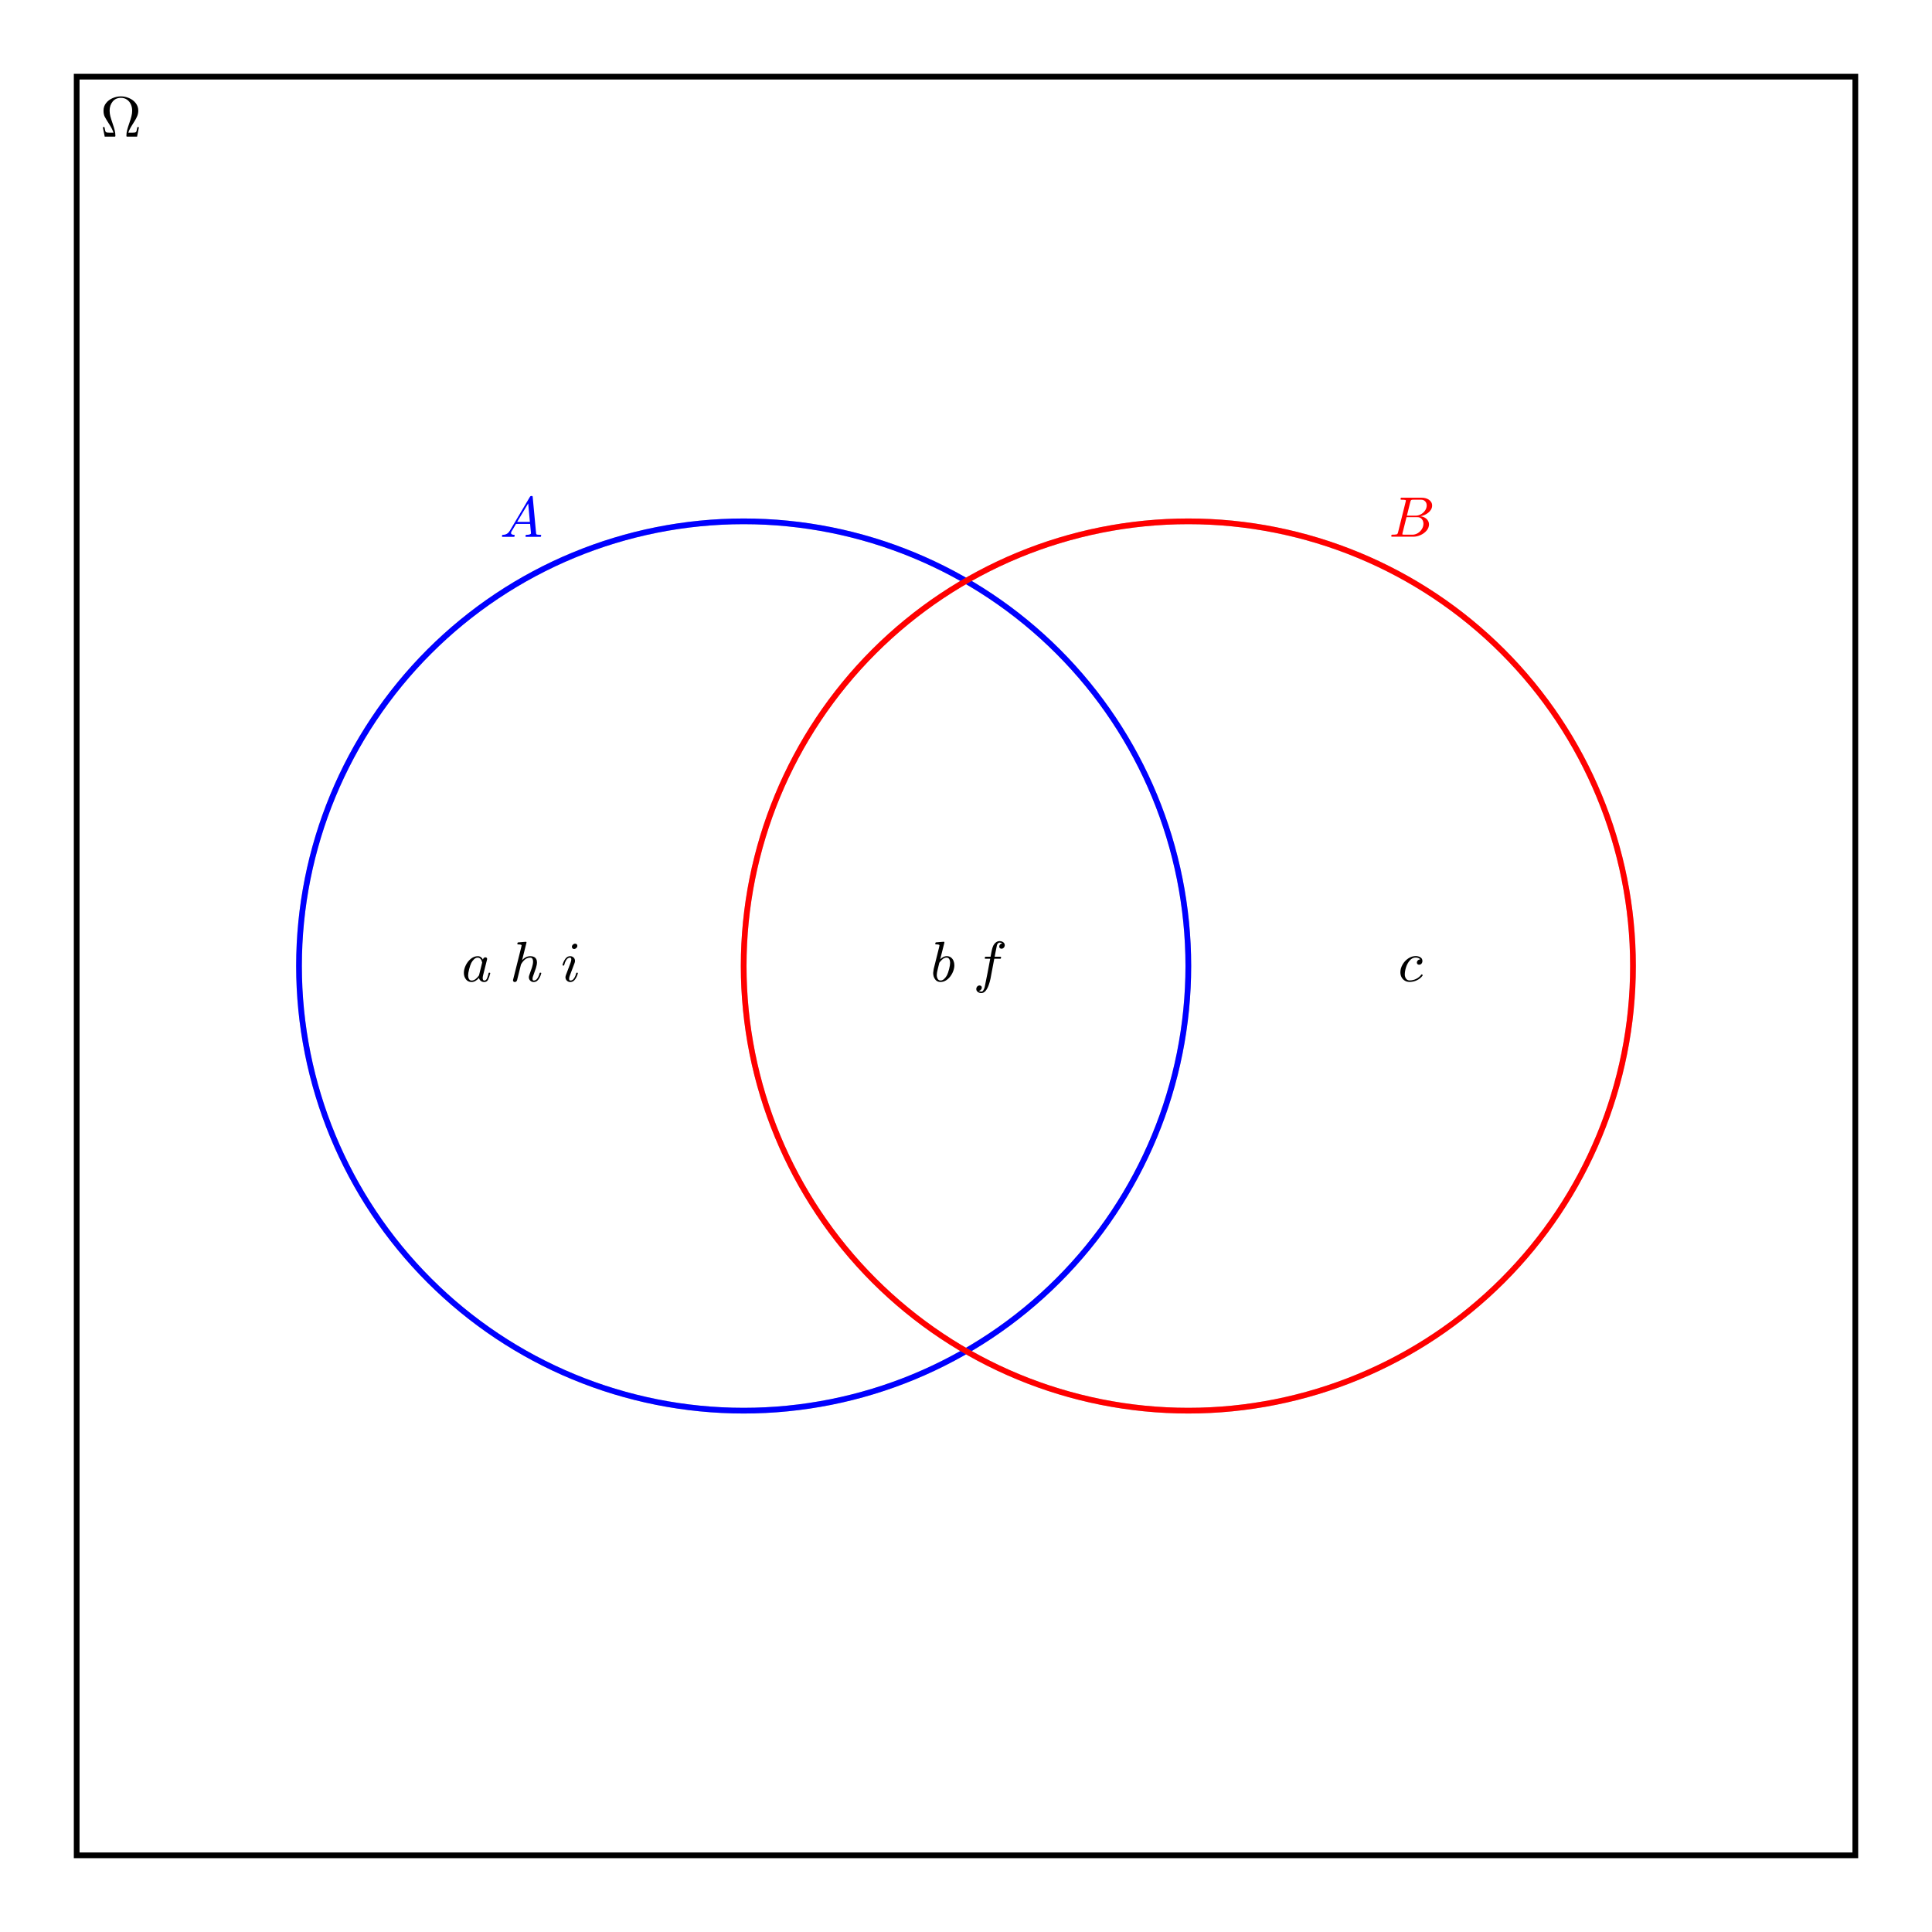
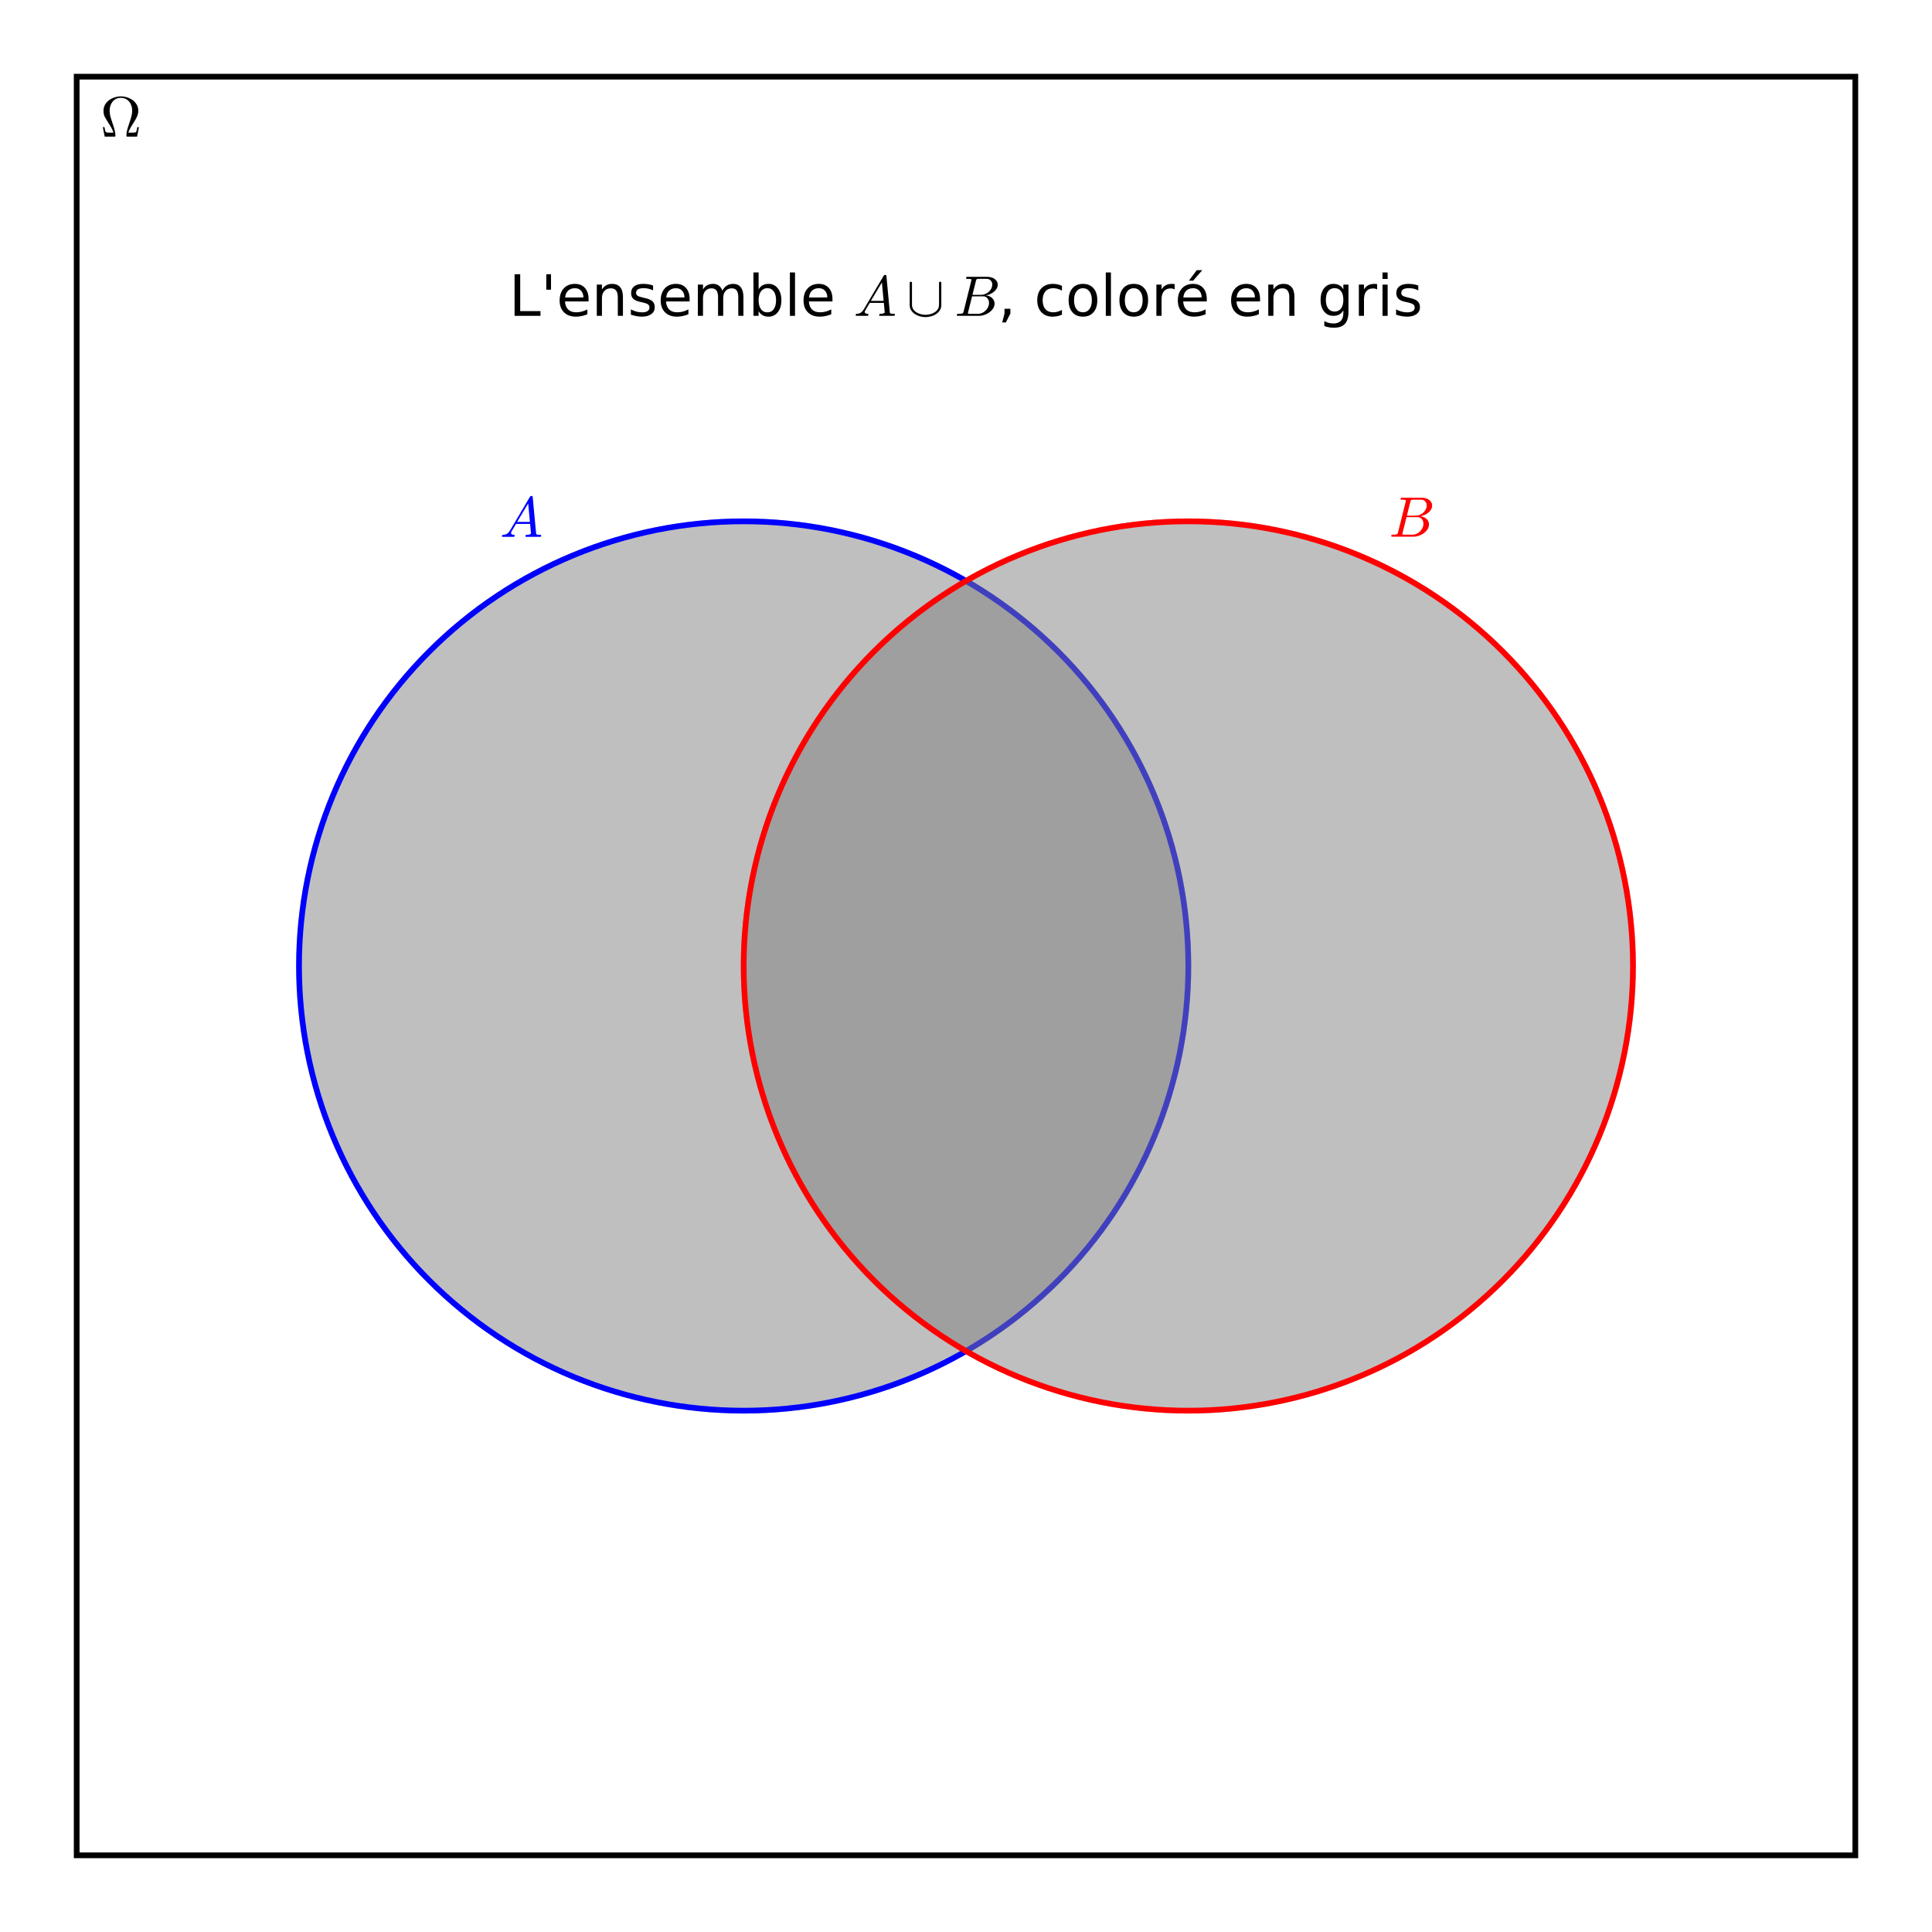
<svg xmlns="http://www.w3.org/2000/svg" xmlns:xlink="http://www.w3.org/1999/xlink" width="338.4pt" height="338.4pt" viewBox="0 0 338.4 338.4" version="1.1">
  <defs>
    <style type="text/css">*{stroke-linejoin: round; stroke-linecap: butt}</style>
  </defs>
  <g id="figure_1">
    <g id="patch_1">
      <path d="M -0 338.4  L 338.4 338.4  L 338.4 0  L -0 0  z " style="fill: #ffffff" />
    </g>
    <g id="axes_1">
      <g id="patch_2">
        <path d="M 7.2 331.2  L 331.2 331.2  L 331.2 7.2  L 7.2 7.2  z " style="fill: #ffffff" />
      </g>
      <g id="patch_3">
-         <path d="M 13.431 324.969  L 13.431 13.431  L 324.969 13.431  L 324.969 324.969  L 13.431 324.969  z " clip-path="url(#pc73bd49821)" style="fill: none; stroke: #000000; stroke-linejoin: miter" />
+         <path d="M 13.431 324.969  L 13.431 13.431  L 324.969 13.431  L 324.969 324.969  L 13.431 324.969  z " clip-path="url(#pd8dc8dc36e)" style="fill: none; stroke: #000000; stroke-linejoin: miter" />
      </g>
      <g id="matplotlib.axis_1" />
      <g id="matplotlib.axis_2" />
      <g id="text_1">
        <g transform="translate(17.56923 23.97861) scale(0.1 -0.1)">
          <defs>
            <path id="Cmr10-ad" d="M 494 0  L 281 1063  L 469 1063  Q 503 878 531 736  Q 559 594 604 536  Q 650 478 750 459  Q 850 441 1081 441  L 1472 441  Q 1378 803 1004 1386  Q 631 1969 495 2233  Q 359 2497 359 2913  Q 359 3397 646 3761  Q 934 4125 1389 4319  Q 1844 4513 2309 4513  Q 2772 4513 3226 4319  Q 3681 4125 3968 3758  Q 4256 3391 4256 2913  Q 4256 2588 4137 2300  Q 4019 2013 3834 1725  Q 3650 1438 3436 1084  Q 3222 731 3144 441  L 3531 441  Q 3766 441 3869 459  Q 3972 478 4015 536  Q 4059 594 4086 736  Q 4113 878 4147 1063  L 4331 1063  L 4122 0  L 2988 0  Q 2925 0 2925 84  Q 2925 409 3004 721  Q 3084 1034 3240 1478  Q 3397 1922 3484 2261  Q 3572 2600 3572 2913  Q 3572 3297 3422 3625  Q 3272 3953 2984 4150  Q 2697 4347 2309 4347  Q 1725 4347 1384 3930  Q 1044 3513 1044 2913  Q 1047 2584 1122 2293  Q 1197 2003 1364 1518  Q 1531 1034 1611 721  Q 1691 409 1691 84  Q 1691 0 1625 0  L 494 0  z " transform="scale(0.015625)" />
          </defs>
          <use xlink:href="#Cmr10-ad" transform="translate(0 0.484375)" />
        </g>
      </g>
      <g id="text_2">
        <g style="fill: #0000ff" transform="translate(87.56539 94.07476) scale(0.1 -0.1)">
          <defs>
            <path id="Cmmi10-41" d="M 288 0  Q 225 0 225 84  Q 250 225 306 225  Q 566 225 755 328  Q 944 431 1081 647  Q 1094 659 1094 659  L 3378 4513  Q 3428 4581 3500 4581  L 3584 4581  Q 3603 4581 3622 4573  Q 3641 4566 3655 4548  Q 3669 4531 3669 4513  L 4056 378  Q 4056 350 4084 294  Q 4147 225 4563 225  Q 4628 225 4628 141  Q 4606 56 4592 28  Q 4578 0 4519 0  L 2919 0  Q 2859 0 2859 84  Q 2894 225 2944 225  Q 3450 225 3481 397  L 3384 1453  L 1806 1453  L 1294 594  Q 1247 525 1247 434  Q 1247 322 1355 273  Q 1463 225 1594 225  Q 1656 225 1656 141  Q 1634 50 1621 25  Q 1609 0 1550 0  L 288 0  z M 1931 1678  L 3359 1678  L 3169 3750  L 1931 1678  z " transform="scale(0.015625)" />
          </defs>
          <use xlink:href="#Cmmi10-41" transform="translate(0 0.421875)" />
        </g>
      </g>
      <g id="text_3">
        <g style="fill: #ff0000" transform="translate(243.2846 94.07476) scale(0.1 -0.1)">
          <defs>
            <path id="Cmmi10-42" d="M 319 0  Q 256 0 256 84  Q 259 100 268 137  Q 278 175 293 200  Q 309 225 341 225  Q 522 225 656 234  Q 791 244 884 269  Q 959 297 1006 441  L 1881 3956  Q 1894 4019 1894 4044  Q 1894 4113 1819 4122  Q 1697 4147 1356 4147  Q 1294 4147 1294 4231  Q 1297 4247 1306 4286  Q 1316 4325 1333 4348  Q 1350 4372 1375 4372  L 3669 4372  Q 3878 4372 4083 4320  Q 4288 4269 4461 4156  Q 4634 4044 4736 3876  Q 4838 3709 4838 3488  Q 4838 3247 4714 3040  Q 4591 2834 4395 2681  Q 4200 2528 3973 2429  Q 3747 2331 3500 2284  Q 3675 2284 3854 2215  Q 4034 2147 4175 2028  Q 4316 1909 4402 1743  Q 4488 1578 4488 1388  Q 4488 1003 4219 684  Q 3950 366 3542 183  Q 3134 0 2753 0  L 319 0  z M 1497 275  Q 1497 225 1716 225  L 2631 225  Q 2944 225 3231 398  Q 3519 572 3692 859  Q 3866 1147 3866 1459  Q 3866 1650 3786 1820  Q 3706 1991 3556 2089  Q 3406 2188 3213 2188  L 1966 2188  L 1522 416  Q 1497 328 1497 275  z M 2009 2356  L 2981 2356  Q 3288 2356 3577 2512  Q 3866 2669 4048 2937  Q 4231 3206 4231 3506  Q 4231 3784 4057 3965  Q 3884 4147 3609 4147  L 2731 4147  Q 2559 4147 2500 4115  Q 2441 4084 2400 3928  L 2009 2356  z " transform="scale(0.015625)" />
          </defs>
          <use xlink:href="#Cmmi10-42" transform="translate(0 0.6875)" />
        </g>
      </g>
      <g id="text_4">
-         <g transform="translate(80.86539 171.9594) scale(0.1 -0.1)">
+         <g transform="translate(89.15 55.32308) scale(0.1 -0.1)">
          <defs>
-             <path id="Cmmi10-61" d="M 1113 -72  Q 709 -72 476 233  Q 244 538 244 953  Q 244 1363 456 1803  Q 669 2244 1030 2536  Q 1391 2828 1806 2828  Q 1997 2828 2147 2725  Q 2297 2622 2381 2444  Q 2453 2700 2663 2700  Q 2744 2700 2798 2651  Q 2853 2603 2853 2522  Q 2853 2503 2851 2493  Q 2850 2484 2847 2472  L 2400 684  Q 2356 494 2356 372  Q 2356 97 2541 97  Q 2741 97 2845 351  Q 2950 606 3022 941  Q 3034 978 3072 978  L 3150 978  Q 3175 978 3190 956  Q 3206 934 3206 916  Q 3094 469 2961 198  Q 2828 -72 2528 -72  Q 2313 -72 2147 54  Q 1981 181 1941 391  Q 1528 -72 1113 -72  z M 1119 97  Q 1350 97 1567 270  Q 1784 444 1941 678  Q 1947 684 1947 697  L 2291 2088  L 2297 2106  Q 2259 2334 2132 2498  Q 2006 2663 1791 2663  Q 1575 2663 1389 2486  Q 1203 2309 1075 2069  Q 950 1813 836 1366  Q 722 919 722 672  Q 722 450 817 273  Q 913 97 1119 97  z " transform="scale(0.015625)" />
+             <path id="DejaVuSans-4c" d="M 628 4666  L 1259 4666  L 1259 531  L 3531 531  L 3531 0  L 628 0  L 628 4666  z " transform="scale(0.015625)" />
+             <path id="DejaVuSans-27" d="M 1147 4666  L 1147 2931  L 616 2931  L 616 4666  L 1147 4666  z " transform="scale(0.015625)" />
+             <path id="DejaVuSans-65" d="M 3597 1894  L 3597 1613  L 953 1613  Q 991 1019 1311 708  Q 1631 397 2203 397  Q 2534 397 2845 478  Q 3156 559 3463 722  L 3463 178  Q 3153 47 2828 -22  Q 2503 -91 2169 -91  Q 1331 -91 842 396  Q 353 884 353 1716  Q 353 2575 817 3079  Q 1281 3584 2069 3584  Q 2775 3584 3186 3129  Q 3597 2675 3597 1894  z M 3022 2063  Q 3016 2534 2758 2815  Q 2500 3097 2075 3097  Q 1594 3097 1305 2825  Q 1016 2553 972 2059  L 3022 2063  z " transform="scale(0.015625)" />
+             <path id="DejaVuSans-6e" d="M 3513 2113  L 3513 0  L 2938 0  L 2938 2094  Q 2938 2591 2744 2837  Q 2550 3084 2163 3084  Q 1697 3084 1428 2787  Q 1159 2491 1159 1978  L 1159 0  L 581 0  L 581 3500  L 1159 3500  L 1159 2956  Q 1366 3272 1645 3428  Q 1925 3584 2291 3584  Q 2894 3584 3203 3211  Q 3513 2838 3513 2113  z " transform="scale(0.015625)" />
+             <path id="DejaVuSans-73" d="M 2834 3397  L 2834 2853  Q 2591 2978 2328 3040  Q 2066 3103 1784 3103  Q 1356 3103 1142 2972  Q 928 2841 928 2578  Q 928 2378 1081 2264  Q 1234 2150 1697 2047  L 1894 2003  Q 2506 1872 2764 1633  Q 3022 1394 3022 966  Q 3022 478 2636 193  Q 2250 -91 1575 -91  Q 1294 -91 989 -36  Q 684 19 347 128  L 347 722  Q 666 556 975 473  Q 1284 391 1588 391  Q 1994 391 2212 530  Q 2431 669 2431 922  Q 2431 1156 2273 1281  Q 2116 1406 1581 1522  L 1381 1569  Q 847 1681 609 1914  Q 372 2147 372 2553  Q 372 3047 722 3315  Q 1072 3584 1716 3584  Q 2034 3584 2315 3537  Q 2597 3491 2834 3397  z " transform="scale(0.015625)" />
+             <path id="DejaVuSans-6d" d="M 3328 2828  Q 3544 3216 3844 3400  Q 4144 3584 4550 3584  Q 5097 3584 5394 3201  Q 5691 2819 5691 2113  L 5691 0  L 5113 0  L 5113 2094  Q 5113 2597 4934 2840  Q 4756 3084 4391 3084  Q 3944 3084 3684 2787  Q 3425 2491 3425 1978  L 3425 0  L 2847 0  L 2847 2094  Q 2847 2600 2669 2842  Q 2491 3084 2119 3084  Q 1678 3084 1418 2786  Q 1159 2488 1159 1978  L 1159 0  L 581 0  L 581 3500  L 1159 3500  L 1159 2956  Q 1356 3278 1631 3431  Q 1906 3584 2284 3584  Q 2666 3584 2933 3390  Q 3200 3197 3328 2828  z " transform="scale(0.015625)" />
+             <path id="DejaVuSans-62" d="M 3116 1747  Q 3116 2381 2855 2742  Q 2594 3103 2138 3103  Q 1681 3103 1420 2742  Q 1159 2381 1159 1747  Q 1159 1113 1420 752  Q 1681 391 2138 391  Q 2594 391 2855 752  Q 3116 1113 3116 1747  z M 1159 2969  Q 1341 3281 1617 3432  Q 1894 3584 2278 3584  Q 2916 3584 3314 3078  Q 3713 2572 3713 1747  Q 3713 922 3314 415  Q 2916 -91 2278 -91  Q 1894 -91 1617 61  Q 1341 213 1159 525  L 1159 0  L 581 0  L 581 4863  L 1159 4863  L 1159 2969  z " transform="scale(0.015625)" />
+             <path id="DejaVuSans-6c" d="M 603 4863  L 1178 4863  L 1178 0  L 603 0  L 603 4863  z " transform="scale(0.015625)" />
            <path id="DejaVuSans-20" transform="scale(0.015625)" />
-             <path id="Cmmi10-68" d="M 341 116  Q 341 153 347 172  L 1275 3872  Q 1300 3981 1306 4044  Q 1306 4147 891 4147  Q 825 4147 825 4231  Q 828 4247 839 4287  Q 850 4328 867 4350  Q 884 4372 916 4372  L 1778 4441  L 1797 4441  Q 1797 4434 1819 4423  Q 1841 4413 1844 4409  Q 1856 4378 1856 4359  L 1356 2363  Q 1750 2828 2291 2828  Q 2516 2828 2680 2750  Q 2844 2672 2936 2514  Q 3028 2356 3028 2138  Q 3028 1875 2911 1503  Q 2794 1131 2619 672  Q 2528 463 2528 288  Q 2528 97 2675 97  Q 2925 97 3092 364  Q 3259 631 3328 941  Q 3341 978 3378 978  L 3456 978  Q 3481 978 3497 961  Q 3513 944 3513 922  Q 3513 916 3506 903  Q 3450 672 3339 448  Q 3228 225 3059 76  Q 2891 -72 2663 -72  Q 2438 -72 2278 83  Q 2119 238 2119 459  Q 2119 578 2169 709  Q 2350 1191 2470 1569  Q 2591 1947 2591 2234  Q 2591 2419 2519 2541  Q 2447 2663 2278 2663  Q 1934 2663 1678 2452  Q 1422 2241 1234 1894  L 800 147  Q 775 50 703 -11  Q 631 -72 538 -72  Q 456 -72 398 -17  Q 341 38 341 116  z " transform="scale(0.015625)" />
-             <path id="Cmmi10-69" d="M 500 459  Q 500 578 550 709  L 1069 2088  Q 1153 2322 1153 2472  Q 1153 2663 1013 2663  Q 759 2663 595 2402  Q 431 2141 353 1819  Q 341 1778 300 1778  L 225 1778  Q 172 1778 172 1838  L 172 1856  Q 275 2238 487 2533  Q 700 2828 1025 2828  Q 1253 2828 1411 2678  Q 1569 2528 1569 2297  Q 1569 2178 1516 2047  L 997 672  Q 909 459 909 288  Q 909 97 1056 97  Q 1306 97 1473 364  Q 1641 631 1709 941  Q 1722 978 1759 978  L 1838 978  Q 1863 978 1878 961  Q 1894 944 1894 922  Q 1894 916 1888 903  Q 1800 541 1583 234  Q 1366 -72 1044 -72  Q 819 -72 659 83  Q 500 238 500 459  z M 1222 3878  Q 1222 4013 1334 4122  Q 1447 4231 1581 4231  Q 1691 4231 1761 4164  Q 1831 4097 1831 3994  Q 1831 3850 1717 3742  Q 1603 3634 1466 3634  Q 1363 3634 1292 3704  Q 1222 3775 1222 3878  z " transform="scale(0.015625)" />
+             <path id="Cmsy10-5b" d="M 359 1216  L 359 3713  Q 359 3759 396 3793  Q 434 3828 488 3828  Q 534 3828 575 3793  Q 616 3759 616 3713  L 616 1234  Q 616 956 752 747  Q 888 538 1111 398  Q 1334 259 1606 187  Q 1878 116 2131 116  Q 2388 116 2659 186  Q 2931 256 3151 393  Q 3372 531 3509 743  Q 3647 956 3647 1234  L 3647 3713  Q 3647 3759 3687 3793  Q 3728 3828 3775 3828  Q 3828 3828 3865 3793  Q 3903 3759 3903 3713  L 3903 1216  Q 3903 891 3743 631  Q 3584 372 3323 200  Q 3063 28 2747 -56  Q 2431 -141 2131 -141  Q 1831 -141 1515 -56  Q 1200 28 939 200  Q 678 372 518 631  Q 359 891 359 1216  z " transform="scale(0.015625)" />
+             <path id="DejaVuSans-2c" d="M 750 794  L 1409 794  L 1409 256  L 897 -744  L 494 -744  L 750 256  L 750 794  z " transform="scale(0.015625)" />
+             <path id="DejaVuSans-63" d="M 3122 3366  L 3122 2828  Q 2878 2963 2633 3030  Q 2388 3097 2138 3097  Q 1578 3097 1268 2742  Q 959 2388 959 1747  Q 959 1106 1268 751  Q 1578 397 2138 397  Q 2388 397 2633 464  Q 2878 531 3122 666  L 3122 134  Q 2881 22 2623 -34  Q 2366 -91 2075 -91  Q 1284 -91 818 406  Q 353 903 353 1747  Q 353 2603 823 3093  Q 1294 3584 2113 3584  Q 2378 3584 2631 3529  Q 2884 3475 3122 3366  z " transform="scale(0.015625)" />
+             <path id="DejaVuSans-6f" d="M 1959 3097  Q 1497 3097 1228 2736  Q 959 2375 959 1747  Q 959 1119 1226 758  Q 1494 397 1959 397  Q 2419 397 2687 759  Q 2956 1122 2956 1747  Q 2956 2369 2687 2733  Q 2419 3097 1959 3097  z M 1959 3584  Q 2709 3584 3137 3096  Q 3566 2609 3566 1747  Q 3566 888 3137 398  Q 2709 -91 1959 -91  Q 1206 -91 779 398  Q 353 888 353 1747  Q 353 2609 779 3096  Q 1206 3584 1959 3584  z " transform="scale(0.015625)" />
+             <path id="DejaVuSans-72" d="M 2631 2963  Q 2534 3019 2420 3045  Q 2306 3072 2169 3072  Q 1681 3072 1420 2755  Q 1159 2438 1159 1844  L 1159 0  L 581 0  L 581 3500  L 1159 3500  L 1159 2956  Q 1341 3275 1631 3429  Q 1922 3584 2338 3584  Q 2397 3584 2469 3576  Q 2541 3569 2628 3553  L 2631 2963  z " transform="scale(0.015625)" />
+             <path id="DejaVuSans-e9" d="M 3597 1894  L 3597 1613  L 953 1613  Q 991 1019 1311 708  Q 1631 397 2203 397  Q 2534 397 2845 478  Q 3156 559 3463 722  L 3463 178  Q 3153 47 2828 -22  Q 2503 -91 2169 -91  Q 1331 -91 842 396  Q 353 884 353 1716  Q 353 2575 817 3079  Q 1281 3584 2069 3584  Q 2775 3584 3186 3129  Q 3597 2675 3597 1894  z M 3022 2063  Q 3016 2534 2758 2815  Q 2500 3097 2075 3097  Q 1594 3097 1305 2825  Q 1016 2553 972 2059  L 3022 2063  z M 2469 5119  L 3091 5119  L 2072 3944  L 1594 3944  L 2469 5119  z " transform="scale(0.015625)" />
+             <path id="DejaVuSans-67" d="M 2906 1791  Q 2906 2416 2648 2759  Q 2391 3103 1925 3103  Q 1463 3103 1205 2759  Q 947 2416 947 1791  Q 947 1169 1205 825  Q 1463 481 1925 481  Q 2391 481 2648 825  Q 2906 1169 2906 1791  z M 3481 434  Q 3481 -459 3084 -895  Q 2688 -1331 1869 -1331  Q 1566 -1331 1297 -1286  Q 1028 -1241 775 -1147  L 775 -588  Q 1028 -725 1275 -790  Q 1522 -856 1778 -856  Q 2344 -856 2625 -561  Q 2906 -266 2906 331  L 2906 616  Q 2728 306 2450 153  Q 2172 0 1784 0  Q 1141 0 747 490  Q 353 981 353 1791  Q 353 2603 747 3093  Q 1141 3584 1784 3584  Q 2172 3584 2450 3431  Q 2728 3278 2906 2969  L 2906 3500  L 3481 3500  L 3481 434  z " transform="scale(0.015625)" />
+             <path id="DejaVuSans-69" d="M 603 3500  L 1178 3500  L 1178 0  L 603 0  L 603 3500  z M 603 4863  L 1178 4863  L 1178 4134  L 603 4134  L 603 4863  z " transform="scale(0.015625)" />
          </defs>
-           <use xlink:href="#Cmmi10-61" transform="translate(0 0.609375)" />
-           <use xlink:href="#DejaVuSans-20" transform="translate(52.7832 0.609375)" />
-           <use xlink:href="#Cmmi10-68" transform="translate(84.57031 0.609375)" />
-           <use xlink:href="#DejaVuSans-20" transform="translate(142.1875 0.609375)" />
-           <use xlink:href="#Cmmi10-69" transform="translate(173.9746 0.609375)" />
-         </g>
-       </g>
-       <g id="text_5">
-         <g transform="translate(163 171.9391) scale(0.1 -0.1)">
-           <defs>
-             <path id="Cmmi10-62" d="M 1106 -72  Q 719 -72 503 231  Q 288 534 288 941  Q 288 1000 317 1173  Q 347 1347 347 1388  L 966 3872  Q 991 3981 997 4044  Q 997 4147 581 4147  Q 519 4147 519 4231  Q 522 4247 533 4287  Q 544 4328 561 4350  Q 578 4372 609 4372  L 1472 4441  Q 1550 4441 1550 4359  L 1075 2472  Q 1438 2828 1806 2828  Q 2078 2828 2273 2684  Q 2469 2541 2566 2306  Q 2663 2072 2663 1806  Q 2663 1497 2542 1167  Q 2422 838 2209 555  Q 1997 272 1712 100  Q 1428 -72 1106 -72  z M 1119 97  Q 1338 97 1528 280  Q 1719 463 1838 691  Q 1966 947 2077 1386  Q 2188 1825 2188 2088  Q 2188 2316 2092 2489  Q 1997 2663 1791 2663  Q 1559 2663 1348 2492  Q 1138 2322 978 2088  L 800 1363  Q 697 959 691 716  Q 691 475 795 286  Q 900 97 1119 97  z " transform="scale(0.015625)" />
-             <path id="Cmmi10-66" d="M 622 -1056  Q 741 -1147 909 -1147  Q 1138 -1147 1281 -641  Q 1341 -397 1606 966  L 1900 2534  L 1350 2534  Q 1288 2534 1288 2619  Q 1313 2759 1369 2759  L 1941 2759  L 2016 3175  Q 2053 3369 2084 3508  Q 2116 3647 2152 3765  Q 2188 3884 2259 4031  Q 2369 4241 2555 4377  Q 2741 4513 2956 4513  Q 3097 4513 3230 4461  Q 3363 4409 3447 4306  Q 3531 4203 3531 4063  Q 3531 3900 3423 3779  Q 3316 3659 3163 3659  Q 3059 3659 2986 3723  Q 2913 3788 2913 3891  Q 2913 4031 3008 4136  Q 3103 4241 3244 4256  Q 3125 4347 2950 4347  Q 2853 4347 2767 4256  Q 2681 4166 2656 4063  Q 2616 3900 2478 3181  L 2400 2759  L 3059 2759  Q 3122 2759 3122 2675  Q 3119 2659 3109 2620  Q 3100 2581 3083 2557  Q 3066 2534 3041 2534  L 2356 2534  L 2059 972  Q 2003 631 1929 279  Q 1856 -72 1723 -442  Q 1591 -813 1384 -1063  Q 1178 -1313 897 -1313  Q 681 -1313 511 -1189  Q 341 -1066 341 -863  Q 341 -700 445 -579  Q 550 -459 709 -459  Q 816 -459 887 -523  Q 959 -588 959 -691  Q 959 -828 857 -942  Q 756 -1056 622 -1056  z " transform="scale(0.015625)" />
-           </defs>
-           <use xlink:href="#Cmmi10-62" transform="translate(0 0.484375)" />
-           <use xlink:href="#DejaVuSans-20" transform="translate(42.91992 0.484375)" />
-           <use xlink:href="#Cmmi10-66" transform="translate(74.70703 0.484375)" />
-         </g>
-       </g>
-       <g id="text_6">
-         <g transform="translate(244.8846 171.9594) scale(0.1 -0.1)">
-           <defs>
-             <path id="Cmmi10-63" d="M 750 763  Q 750 484 892 290  Q 1034 97 1300 97  Q 1681 97 2032 272  Q 2384 447 2606 756  Q 2625 775 2656 775  Q 2688 775 2720 739  Q 2753 703 2753 672  Q 2753 647 2741 634  Q 2506 306 2109 117  Q 1713 -72 1288 -72  Q 981 -72 747 73  Q 513 219 384 462  Q 256 706 256 1013  Q 256 1444 497 1869  Q 738 2294 1138 2561  Q 1538 2828 1978 2828  Q 2266 2828 2495 2689  Q 2725 2550 2725 2278  Q 2725 2103 2623 1979  Q 2522 1856 2350 1856  Q 2247 1856 2176 1920  Q 2106 1984 2106 2088  Q 2106 2238 2215 2344  Q 2325 2450 2472 2450  L 2484 2450  Q 2409 2559 2267 2611  Q 2125 2663 1972 2663  Q 1597 2663 1315 2342  Q 1034 2022 892 1576  Q 750 1131 750 763  z " transform="scale(0.015625)" />
-           </defs>
-           <use xlink:href="#Cmmi10-63" transform="translate(0 0.8125)" />
+           <use xlink:href="#DejaVuSans-4c" transform="translate(0 0.015625)" />
+           <use xlink:href="#DejaVuSans-27" transform="translate(55.71289 0.015625)" />
+           <use xlink:href="#DejaVuSans-65" transform="translate(83.20312 0.015625)" />
+           <use xlink:href="#DejaVuSans-6e" transform="translate(144.7266 0.015625)" />
+           <use xlink:href="#DejaVuSans-73" transform="translate(208.1055 0.015625)" />
+           <use xlink:href="#DejaVuSans-65" transform="translate(260.2051 0.015625)" />
+           <use xlink:href="#DejaVuSans-6d" transform="translate(321.7285 0.015625)" />
+           <use xlink:href="#DejaVuSans-62" transform="translate(419.1406 0.015625)" />
+           <use xlink:href="#DejaVuSans-6c" transform="translate(482.6172 0.015625)" />
+           <use xlink:href="#DejaVuSans-65" transform="translate(510.4004 0.015625)" />
+           <use xlink:href="#DejaVuSans-20" transform="translate(571.9238 0.015625)" />
+           <use xlink:href="#Cmmi10-41" transform="translate(603.7109 0.015625)" />
+           <use xlink:href="#Cmsy10-5b" transform="translate(696.2695 0.015625)" />
+           <use xlink:href="#Cmmi10-42" transform="translate(780.4297 0.015625)" />
+           <use xlink:href="#DejaVuSans-2c" transform="translate(856.2109 0.015625)" />
+           <use xlink:href="#DejaVuSans-20" transform="translate(887.998 0.015625)" />
+           <use xlink:href="#DejaVuSans-63" transform="translate(919.7852 0.015625)" />
+           <use xlink:href="#DejaVuSans-6f" transform="translate(974.7656 0.015625)" />
+           <use xlink:href="#DejaVuSans-6c" transform="translate(1035.947 0.015625)" />
+           <use xlink:href="#DejaVuSans-6f" transform="translate(1063.73 0.015625)" />
+           <use xlink:href="#DejaVuSans-72" transform="translate(1124.912 0.015625)" />
+           <use xlink:href="#DejaVuSans-e9" transform="translate(1166.025 0.015625)" />
+           <use xlink:href="#DejaVuSans-20" transform="translate(1227.549 0.015625)" />
+           <use xlink:href="#DejaVuSans-65" transform="translate(1259.336 0.015625)" />
+           <use xlink:href="#DejaVuSans-6e" transform="translate(1320.859 0.015625)" />
+           <use xlink:href="#DejaVuSans-20" transform="translate(1384.238 0.015625)" />
+           <use xlink:href="#DejaVuSans-67" transform="translate(1416.025 0.015625)" />
+           <use xlink:href="#DejaVuSans-72" transform="translate(1479.502 0.015625)" />
+           <use xlink:href="#DejaVuSans-69" transform="translate(1520.615 0.015625)" />
+           <use xlink:href="#DejaVuSans-73" transform="translate(1548.398 0.015625)" />
        </g>
      </g>
      <g id="patch_4">
-         <path d="M 130.258 247.085  C 150.913 247.085 170.725 238.878 185.33 224.273  C 199.936 209.667 208.142 189.855 208.142 169.2  C 208.142 148.545 199.936 128.733 185.33 114.127  C 170.725 99.522 150.913 91.315 130.258 91.315  C 109.602 91.315 89.79 99.522 75.185 114.127  C 60.579 128.733 52.373 148.545 52.373 169.2  C 52.373 189.855 60.579 209.667 75.185 224.273  C 89.79 238.878 109.602 247.085 130.258 247.085  L 130.258 247.085  z " clip-path="url(#pc73bd49821)" style="fill: none; opacity: 0.5; stroke: #808080; stroke-linejoin: miter" />
+         <path d="M 130.258 247.085  C 150.913 247.085 170.725 238.878 185.33 224.273  C 199.936 209.667 208.142 189.855 208.142 169.2  C 208.142 148.545 199.936 128.733 185.33 114.127  C 170.725 99.522 150.913 91.315 130.258 91.315  C 109.602 91.315 89.79 99.522 75.185 114.127  C 60.579 128.733 52.373 148.545 52.373 169.2  C 52.373 189.855 60.579 209.667 75.185 224.273  C 89.79 238.878 109.602 247.085 130.258 247.085  z " clip-path="url(#pd8dc8dc36e)" style="fill: #808080; opacity: 0.5; stroke: #808080; stroke-linejoin: miter" />
      </g>
      <g id="patch_5">
-         <path d="M 130.258 247.085  C 150.913 247.085 170.725 238.878 185.33 224.273  C 199.936 209.667 208.142 189.855 208.142 169.2  C 208.142 148.545 199.936 128.733 185.33 114.127  C 170.725 99.522 150.913 91.315 130.258 91.315  C 109.602 91.315 89.79 99.522 75.185 114.127  C 60.579 128.733 52.373 148.545 52.373 169.2  C 52.373 189.855 60.579 209.667 75.185 224.273  C 89.79 238.878 109.602 247.085 130.258 247.085  L 130.258 247.085  z " clip-path="url(#pc73bd49821)" style="fill: none; stroke: #0000ff; stroke-linejoin: miter" />
+         <path d="M 130.258 247.085  C 150.913 247.085 170.725 238.878 185.33 224.273  C 199.936 209.667 208.142 189.855 208.142 169.2  C 208.142 148.545 199.936 128.733 185.33 114.127  C 170.725 99.522 150.913 91.315 130.258 91.315  C 109.602 91.315 89.79 99.522 75.185 114.127  C 60.579 128.733 52.373 148.545 52.373 169.2  C 52.373 189.855 60.579 209.667 75.185 224.273  C 89.79 238.878 109.602 247.085 130.258 247.085  L 130.258 247.085  z " clip-path="url(#pd8dc8dc36e)" style="fill: none; stroke: #0000ff; stroke-linejoin: miter" />
      </g>
      <g id="patch_6">
-         <path d="M 208.142 247.085  C 228.798 247.085 248.61 238.878 263.215 224.273  C 277.821 209.667 286.027 189.855 286.027 169.2  C 286.027 148.545 277.821 128.733 263.215 114.127  C 248.61 99.522 228.798 91.315 208.142 91.315  C 187.487 91.315 167.675 99.522 153.07 114.127  C 138.464 128.733 130.258 148.545 130.258 169.2  C 130.258 189.855 138.464 209.667 153.07 224.273  C 167.675 238.878 187.487 247.085 208.142 247.085  L 208.142 247.085  z " clip-path="url(#pc73bd49821)" style="fill: none; opacity: 0.5; stroke: #808080; stroke-linejoin: miter" />
+         <path d="M 208.142 247.085  C 228.798 247.085 248.61 238.878 263.215 224.273  C 277.821 209.667 286.027 189.855 286.027 169.2  C 286.027 148.545 277.821 128.733 263.215 114.127  C 248.61 99.522 228.798 91.315 208.142 91.315  C 187.487 91.315 167.675 99.522 153.07 114.127  C 138.464 128.733 130.258 148.545 130.258 169.2  C 130.258 189.855 138.464 209.667 153.07 224.273  C 167.675 238.878 187.487 247.085 208.142 247.085  z " clip-path="url(#pd8dc8dc36e)" style="fill: #808080; opacity: 0.5; stroke: #808080; stroke-linejoin: miter" />
      </g>
      <g id="patch_7">
-         <path d="M 208.142 247.085  C 228.798 247.085 248.61 238.878 263.215 224.273  C 277.821 209.667 286.027 189.855 286.027 169.2  C 286.027 148.545 277.821 128.733 263.215 114.127  C 248.61 99.522 228.798 91.315 208.142 91.315  C 187.487 91.315 167.675 99.522 153.07 114.127  C 138.464 128.733 130.258 148.545 130.258 169.2  C 130.258 189.855 138.464 209.667 153.07 224.273  C 167.675 238.878 187.487 247.085 208.142 247.085  L 208.142 247.085  z " clip-path="url(#pc73bd49821)" style="fill: none; stroke: #ff0000; stroke-linejoin: miter" />
+         <path d="M 208.142 247.085  C 228.798 247.085 248.61 238.878 263.215 224.273  C 277.821 209.667 286.027 189.855 286.027 169.2  C 286.027 148.545 277.821 128.733 263.215 114.127  C 248.61 99.522 228.798 91.315 208.142 91.315  C 187.487 91.315 167.675 99.522 153.07 114.127  C 138.464 128.733 130.258 148.545 130.258 169.2  C 130.258 189.855 138.464 209.667 153.07 224.273  C 167.675 238.878 187.487 247.085 208.142 247.085  L 208.142 247.085  z " clip-path="url(#pd8dc8dc36e)" style="fill: none; stroke: #ff0000; stroke-linejoin: miter" />
      </g>
    </g>
  </g>
  <defs>
-     <clipPath id="pc73bd49821">
+     <clipPath id="pd8dc8dc36e">
      <rect x="7.2" y="7.2" width="324" height="324" />
    </clipPath>
  </defs>
</svg>
